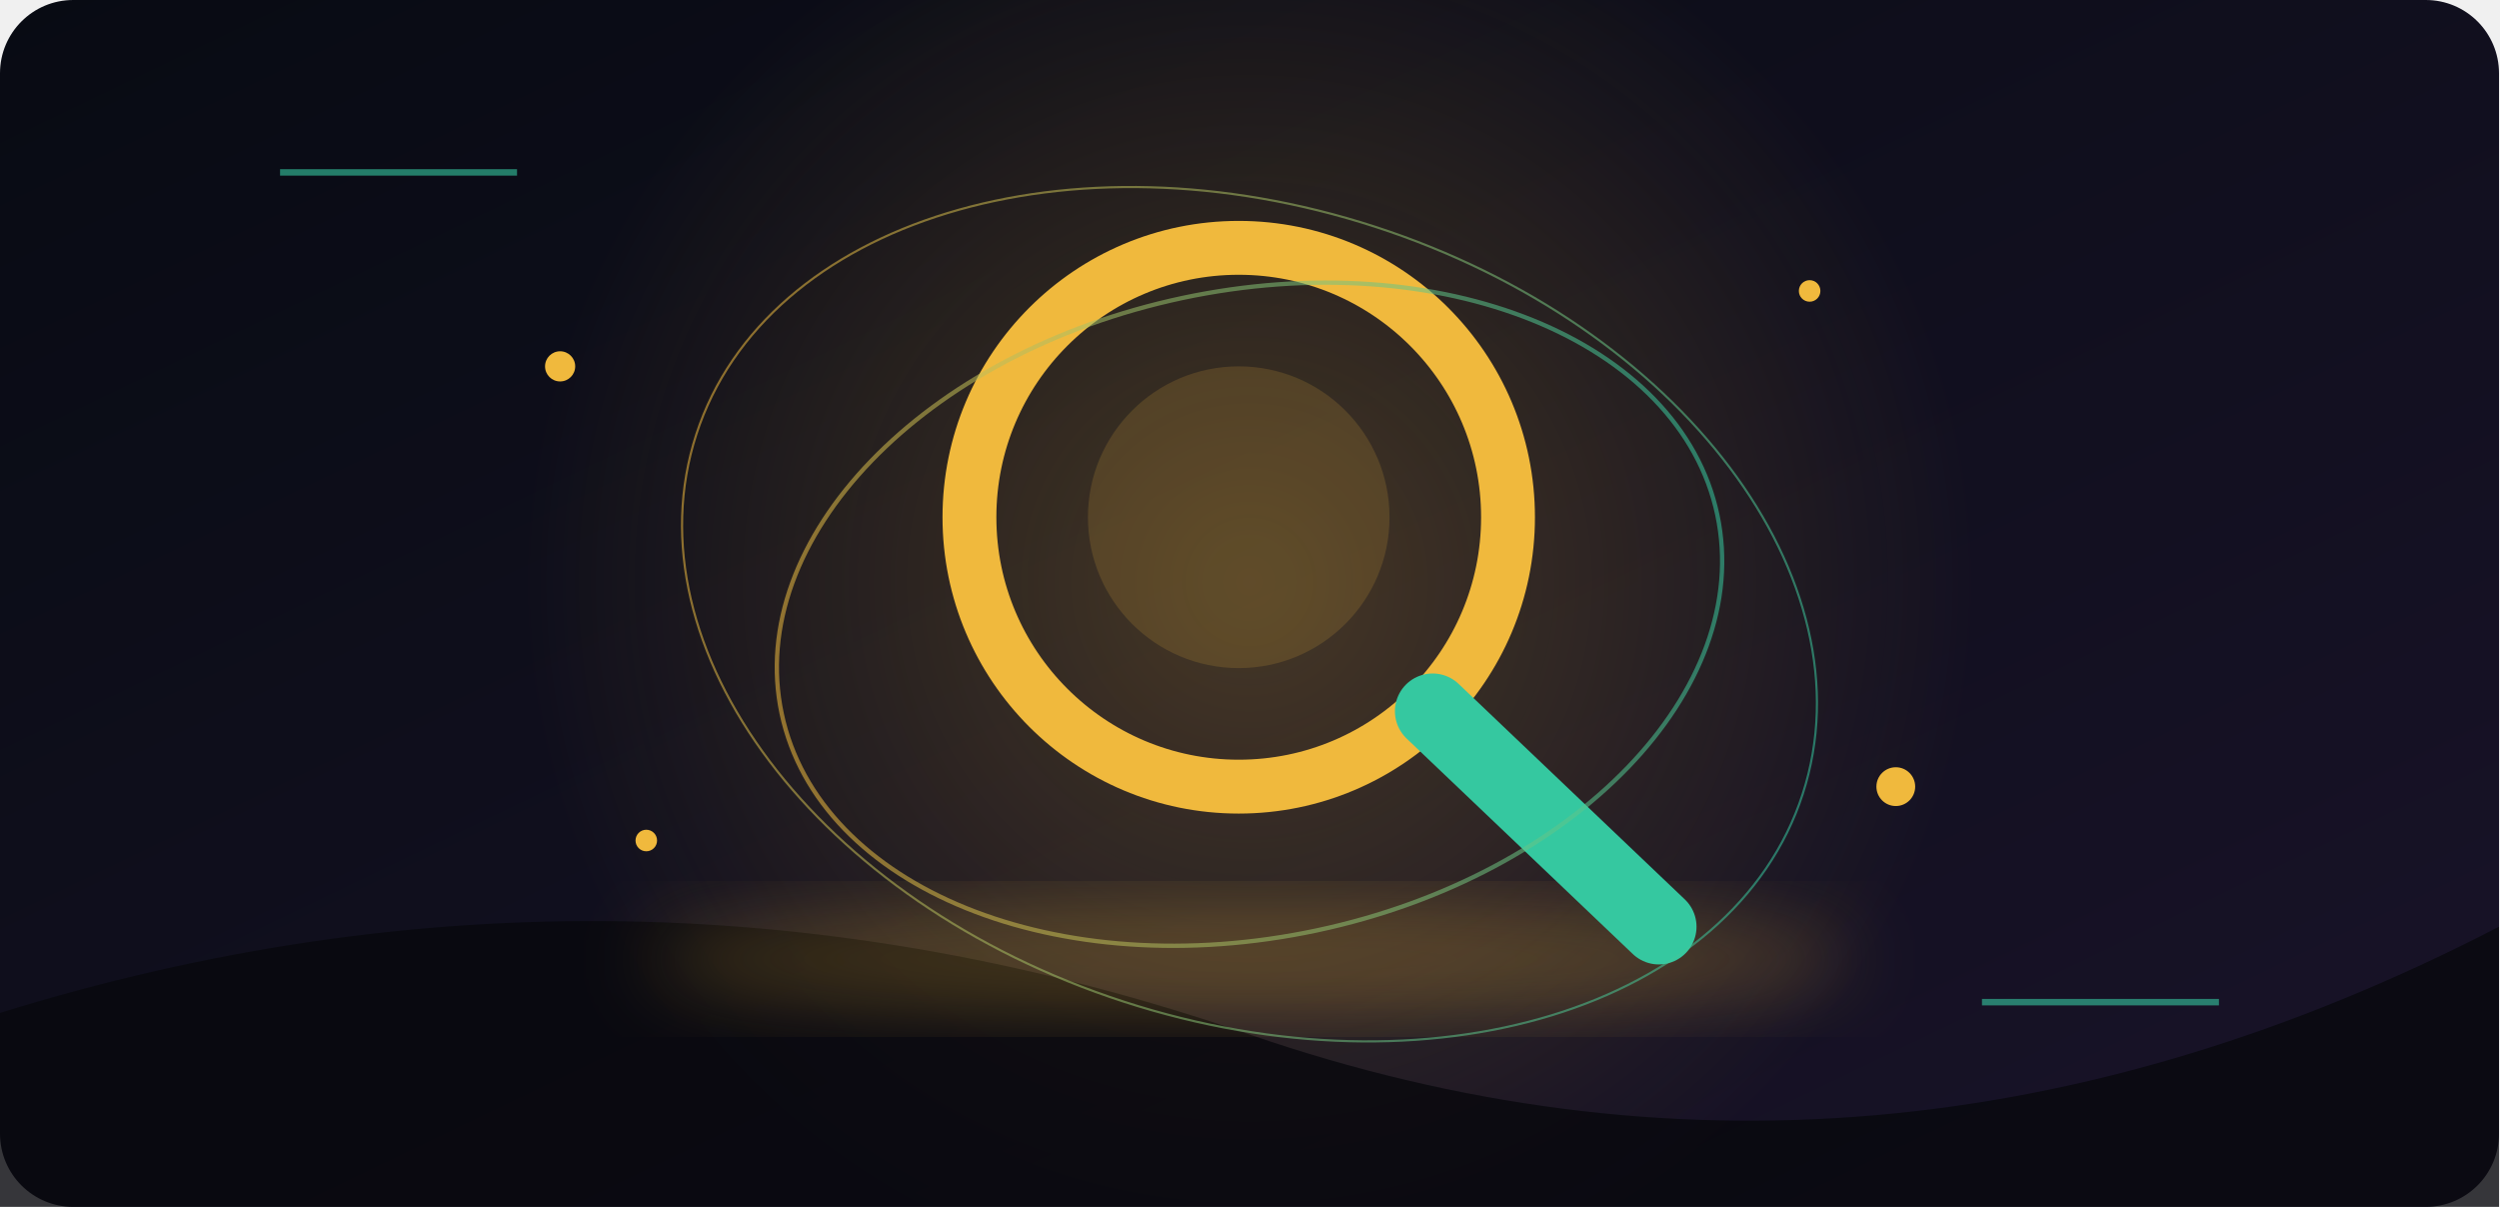
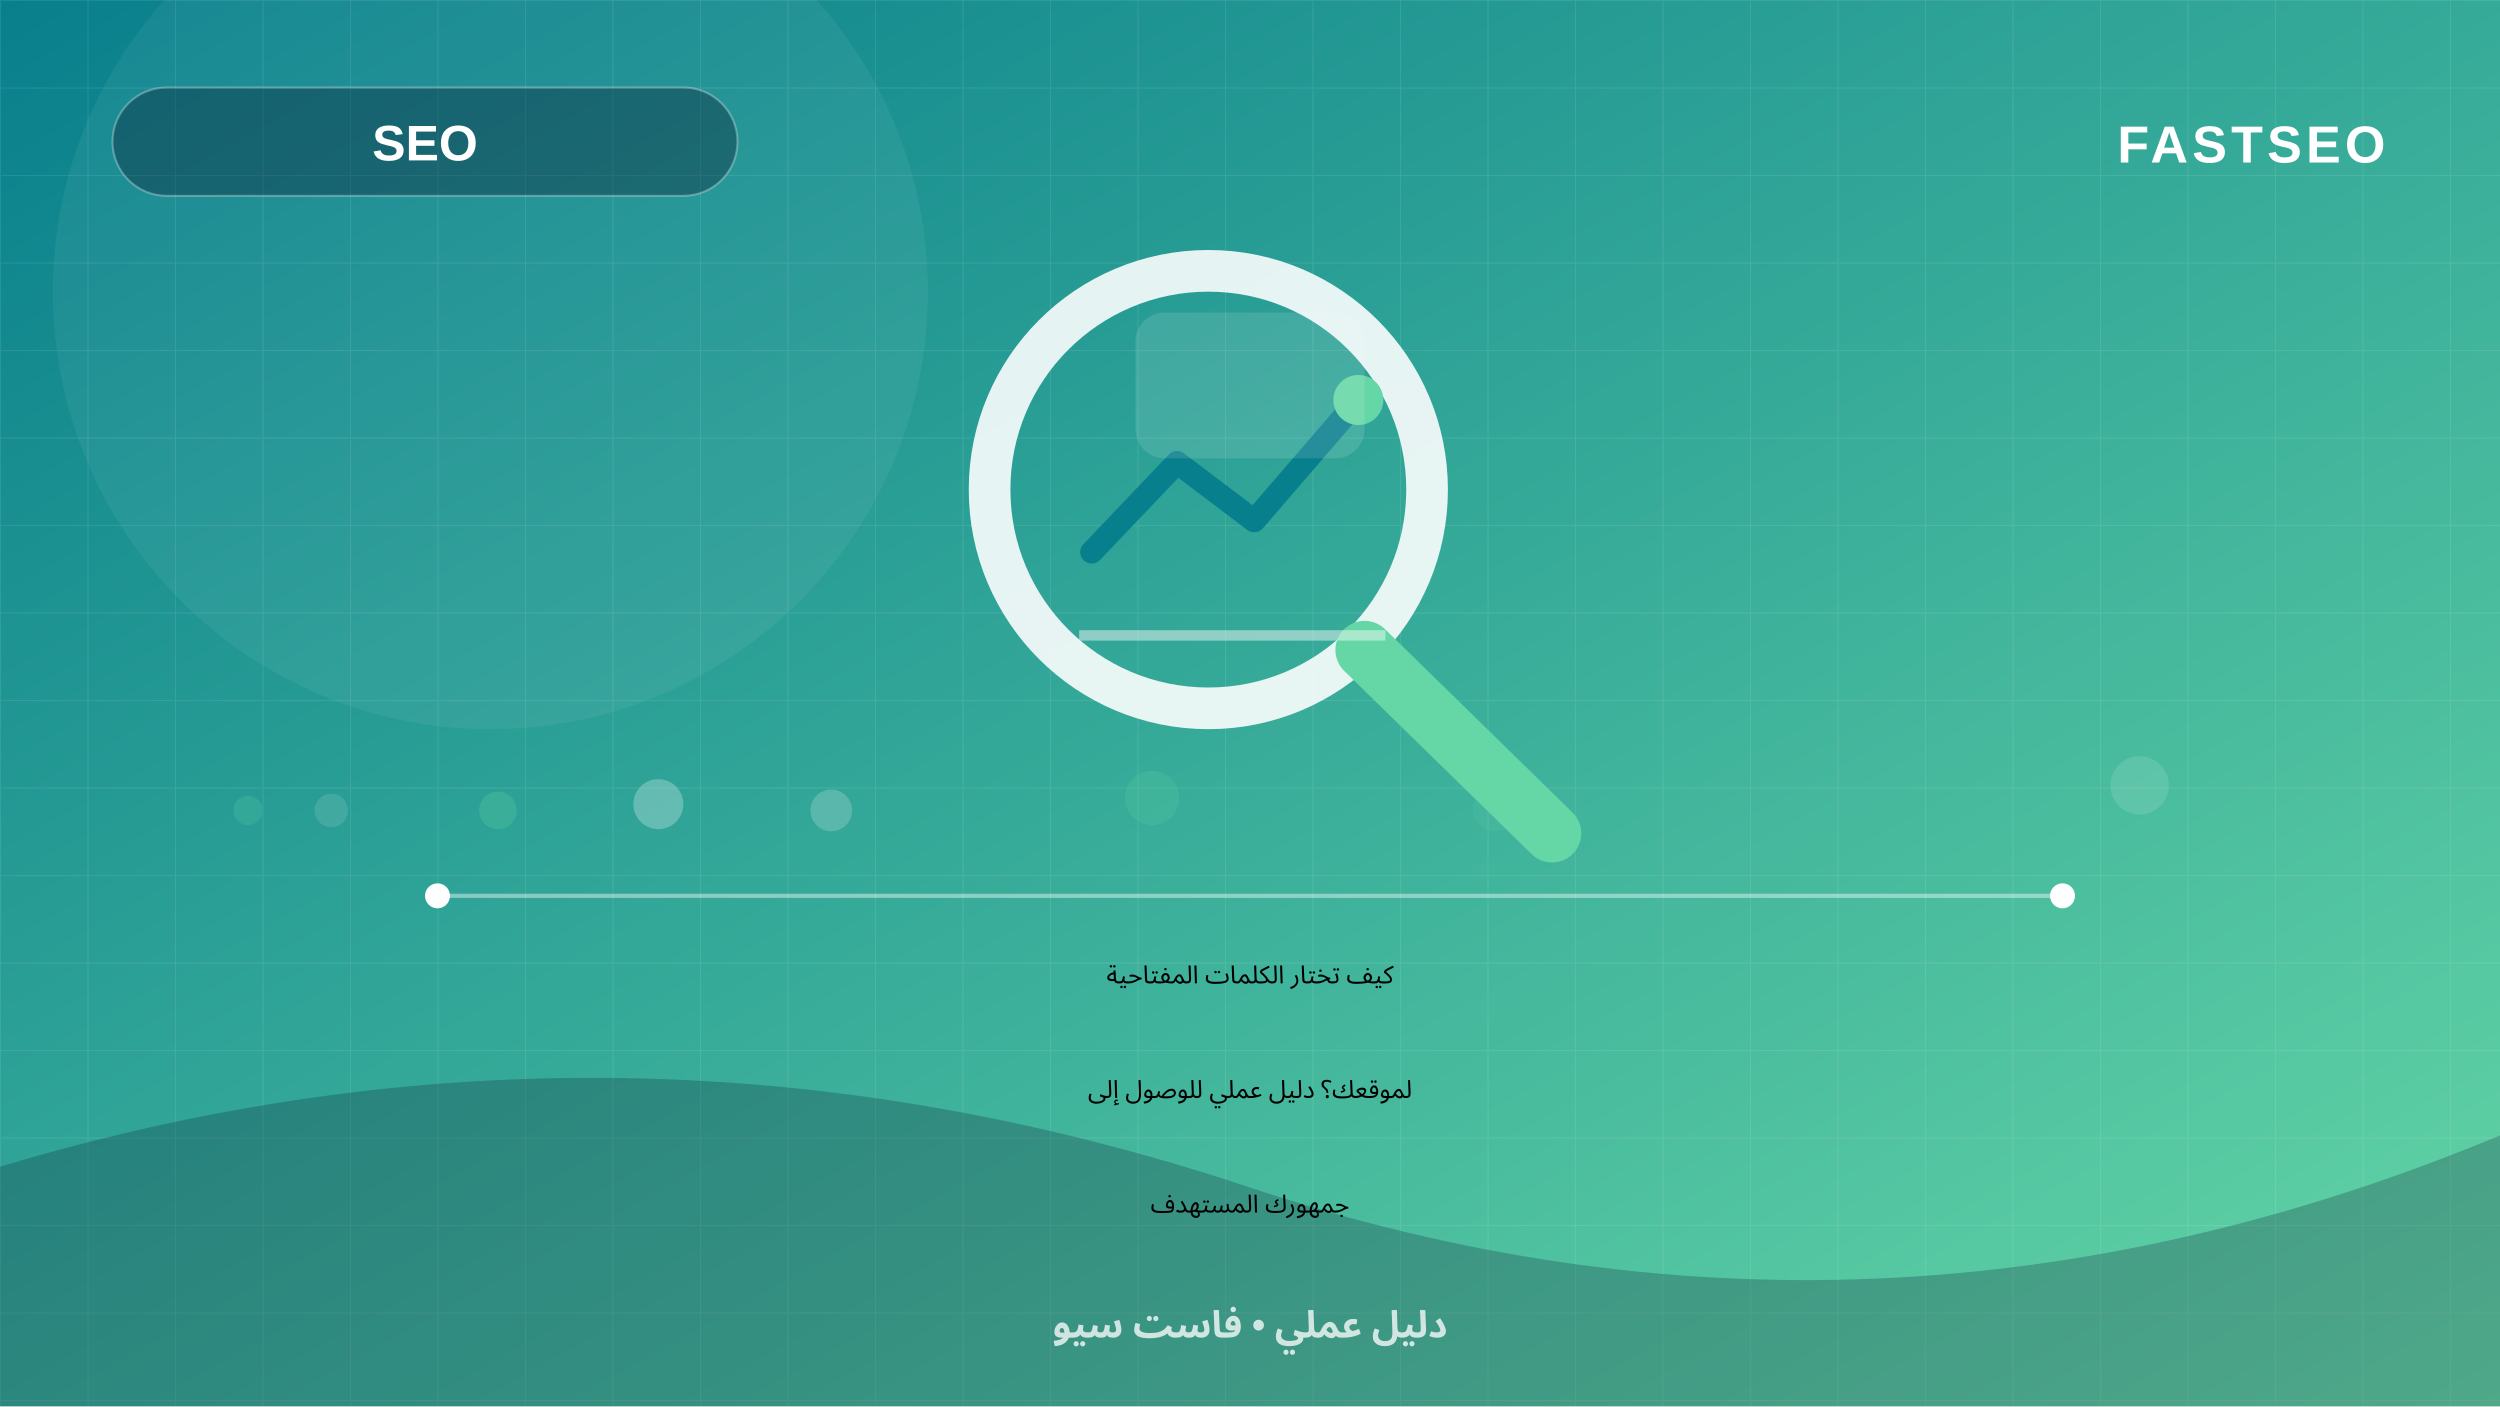
- <svg xmlns="http://www.w3.org/2000/svg" viewBox="0 0 1160 560" role="img" aria-label="كيف تختار الكلمات المفتاحية لموقعك؟ دليل عملي للوصول إلى جمهورك المستهدف">
+ <svg xmlns="http://www.w3.org/2000/svg" width="1200" height="675" viewBox="0 0 1200 675" role="img" aria-labelledby="title desc">
  <defs>
-     <linearGradient id="bg" x2="1" y2="1">
-       <stop stop-color="#080b13" />
-       <stop offset="1" stop-color="#191329" />
+     <linearGradient id="bg" x1="0" y1="0" x2="1" y2="1">
+       <stop offset="0" stop-color="#087F8C" />
+       <stop offset="1" stop-color="#65D6A6" />
    </linearGradient>
-     <linearGradient id="glow">
-       <stop stop-color="#f0b93d" />
-       <stop offset="1" stop-color="#35c8a0" />
-     </linearGradient>
-     <radialGradient id="light">
-       <stop stop-color="#f0b93d" stop-opacity=".24" />
-       <stop offset="1" stop-color="#f0b93d" stop-opacity="0" />
+     <radialGradient id="orb">
+       <stop stop-color="#fff" stop-opacity=".5" />
+       <stop offset="1" stop-color="#fff" stop-opacity="0" />
    </radialGradient>
-     <filter id="shadow">
-       <feGaussianBlur stdDeviation="18" />
-     </filter>
+     <pattern id="grid" width="42" height="42" patternUnits="userSpaceOnUse">
+       <path d="M42 0H0V42" fill="none" stroke="#fff" stroke-opacity=".09" stroke-width="1" />
+     </pattern>
  </defs>
-   <rect width="1160" height="560" rx="34" fill="url(#bg)" />
-   <circle cx="580" cy="270" r="340" fill="url(#light)" />
-   <path d="M0 470 Q290 380 580 480T1160 430V560H0Z" fill="#07080d" opacity=".8" />
-   <ellipse cx="580" cy="445" rx="280" ry="30" fill="#f0b93d" opacity=".22" filter="url(#shadow)" />
-   <circle cx="575" cy="240" r="125" fill="none" stroke="#f0b93d" stroke-width="25" />
-   <path d="m665 330 105 100" stroke="#35c8a0" stroke-width="35" stroke-linecap="round" />
-   <circle cx="575" cy="240" r="70" fill="#f0b93d" opacity=".16" />
-   <g fill="none" stroke="url(#glow)" opacity=".55">
-     <ellipse cx="580" cy="285" rx="222" ry="150" stroke-width="2" transform="rotate(-12 580 285)" />
-     <ellipse cx="580" cy="285" rx="270" ry="189" stroke-width="1" transform="rotate(18 580 285)" />
+   <rect width="1200" height="675" fill="url(#bg)" />
+   <rect width="1200" height="675" fill="url(#grid)" />
+   <path d="M0 560Q300 470 600 570T1200 545V675H0Z" fill="#07152B" opacity=".24" />
+   <circle cx="235.4" cy="140" r="210" fill="#fff" opacity=".055" />
+   <circle cx="1027" cy="377" r="14" fill="#fff" opacity="0.12" />
+   <circle cx="553" cy="383" r="13" fill="#65D6A6" opacity="0.19" />
+   <circle cx="316" cy="386" r="12" fill="#fff" opacity="0.26" />
+   <circle cx="718" cy="388" r="11" fill="#65D6A6" opacity="0.12" />
+   <circle cx="399" cy="389" r="10" fill="#fff" opacity="0.19" />
+   <circle cx="239" cy="389" r="9" fill="#65D6A6" opacity="0.26" />
+   <circle cx="159" cy="389" r="8" fill="#fff" opacity="0.12" />
+   <circle cx="119" cy="389" r="7" fill="#65D6A6" opacity="0.19" />
+   <g font-family="Noto Sans Arabic,Tahoma,Arial,sans-serif">
+     <rect x="54" y="42" width="300" height="52" rx="26" fill="#07152B" fill-opacity=".35" stroke="#fff" stroke-opacity=".3" />
+     <text x="204" y="77" text-anchor="middle" fill="#fff" font-size="24" font-weight="800" direction="rtl">SEO</text>
+     <text x="1145" y="78" text-anchor="end" fill="#fff" font-size="25" font-weight="900" letter-spacing="2">FASTSEO</text>
+     <g transform="translate(600 250)">
+       <circle cx="-20" cy="-15" r="105" fill="none" stroke="#fff" stroke-width="20" stroke-opacity=".88" />
+       <path d="M55 62L145 150" stroke="#65D6A6" stroke-width="28" stroke-linecap="round" />
+       <path d="M-76 15L-35 -28 2 0 52 -58" fill="none" stroke="#087F8C" stroke-width="11" stroke-linecap="round" stroke-linejoin="round" />
+       <path d="M-82 55H65" stroke="#fff" stroke-width="5" stroke-opacity=".45" />
+       <circle cx="52" cy="-58" r="12" fill="#65D6A6" />
+       <rect x="-55" y="-100" width="110" height="70" rx="14" fill="#fff" fill-opacity=".12" />
+     </g>
+     <path d="M210 430H990" stroke="#fff" stroke-opacity=".42" stroke-width="2" />
+     <circle cx="210" cy="430" r="6" fill="#fff" />
+     <circle cx="990" cy="430" r="6" fill="#fff" />
+     <text x="600" y="472" text-anchor="middle" direction="rtl" unicode-bidi="plaintext" class="headline">كيف تختار الكلمات المفتاحية</text>
+     <text x="600" y="527" text-anchor="middle" direction="rtl" unicode-bidi="plaintext" class="headline">لموقعك؟ دليل عملي للوصول إلى</text>
+     <text x="600" y="582" text-anchor="middle" direction="rtl" unicode-bidi="plaintext" class="headline">جمهورك المستهدف</text>
+     <text x="600" y="642" text-anchor="middle" fill="#fff" opacity=".76" font-size="18" font-weight="600" direction="rtl">دليل عملي • فاست سيو</text>
  </g>
-   <g fill="#f0b93d">
-     <circle cx="260" cy="170" r="7" />
-     <circle cx="880" cy="365" r="9" />
-     <circle cx="840" cy="135" r="5" />
-     <circle cx="300" cy="390" r="5" />
-   </g>
-   <path d="M130 80h110M920 465h110" stroke="#35c8a0" stroke-width="3" opacity=".6" />
</svg>
